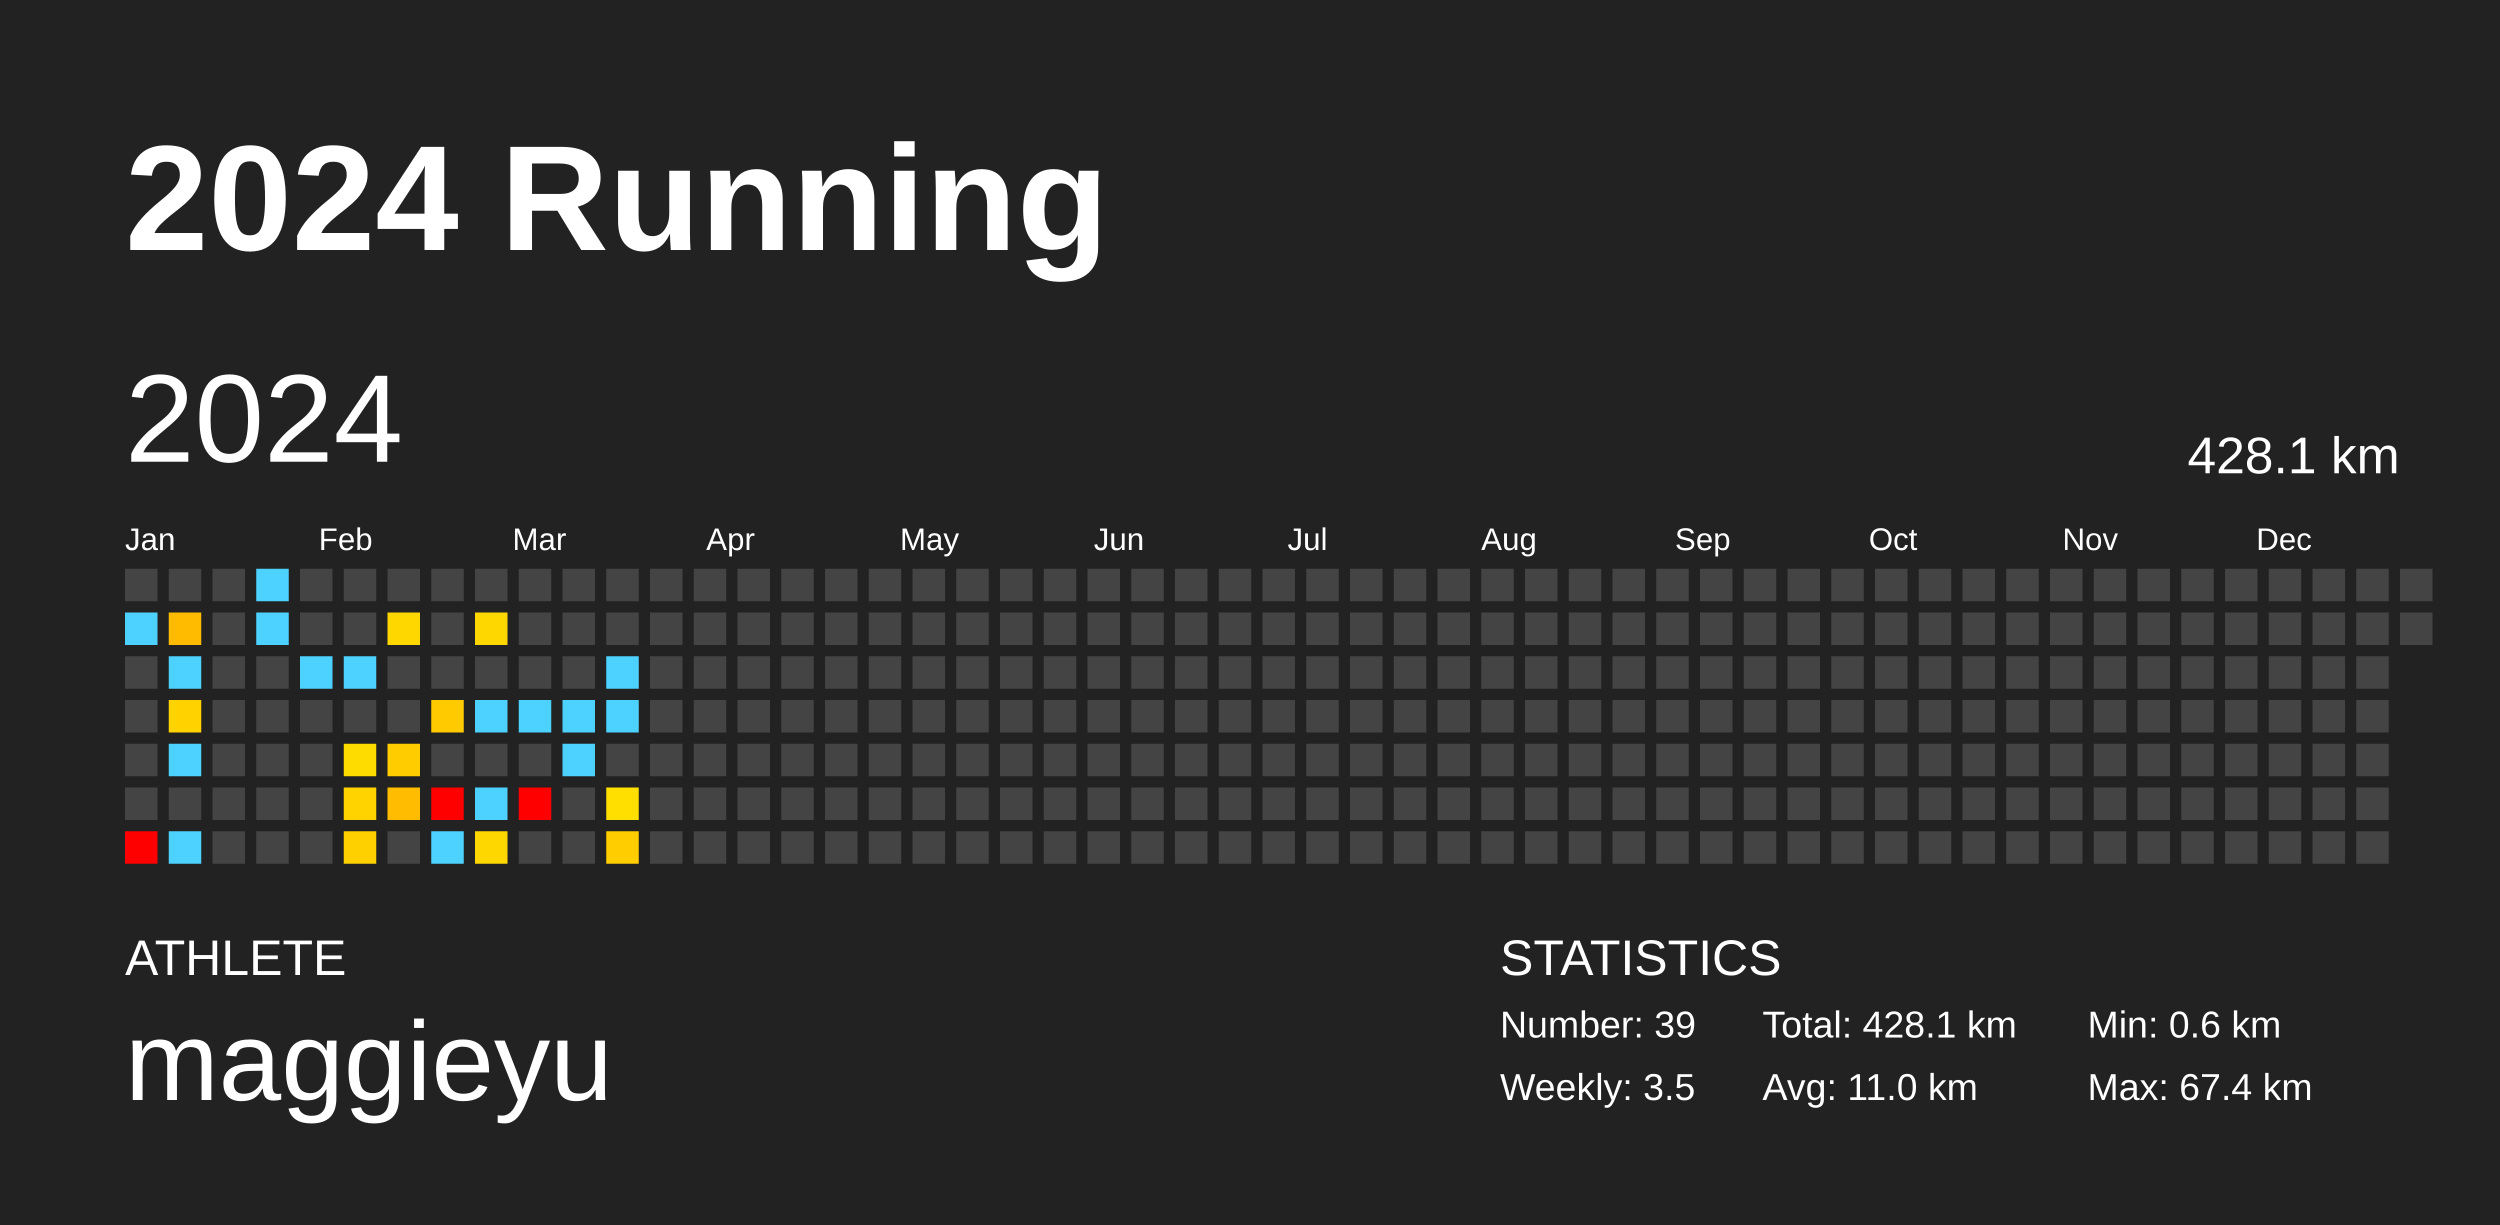
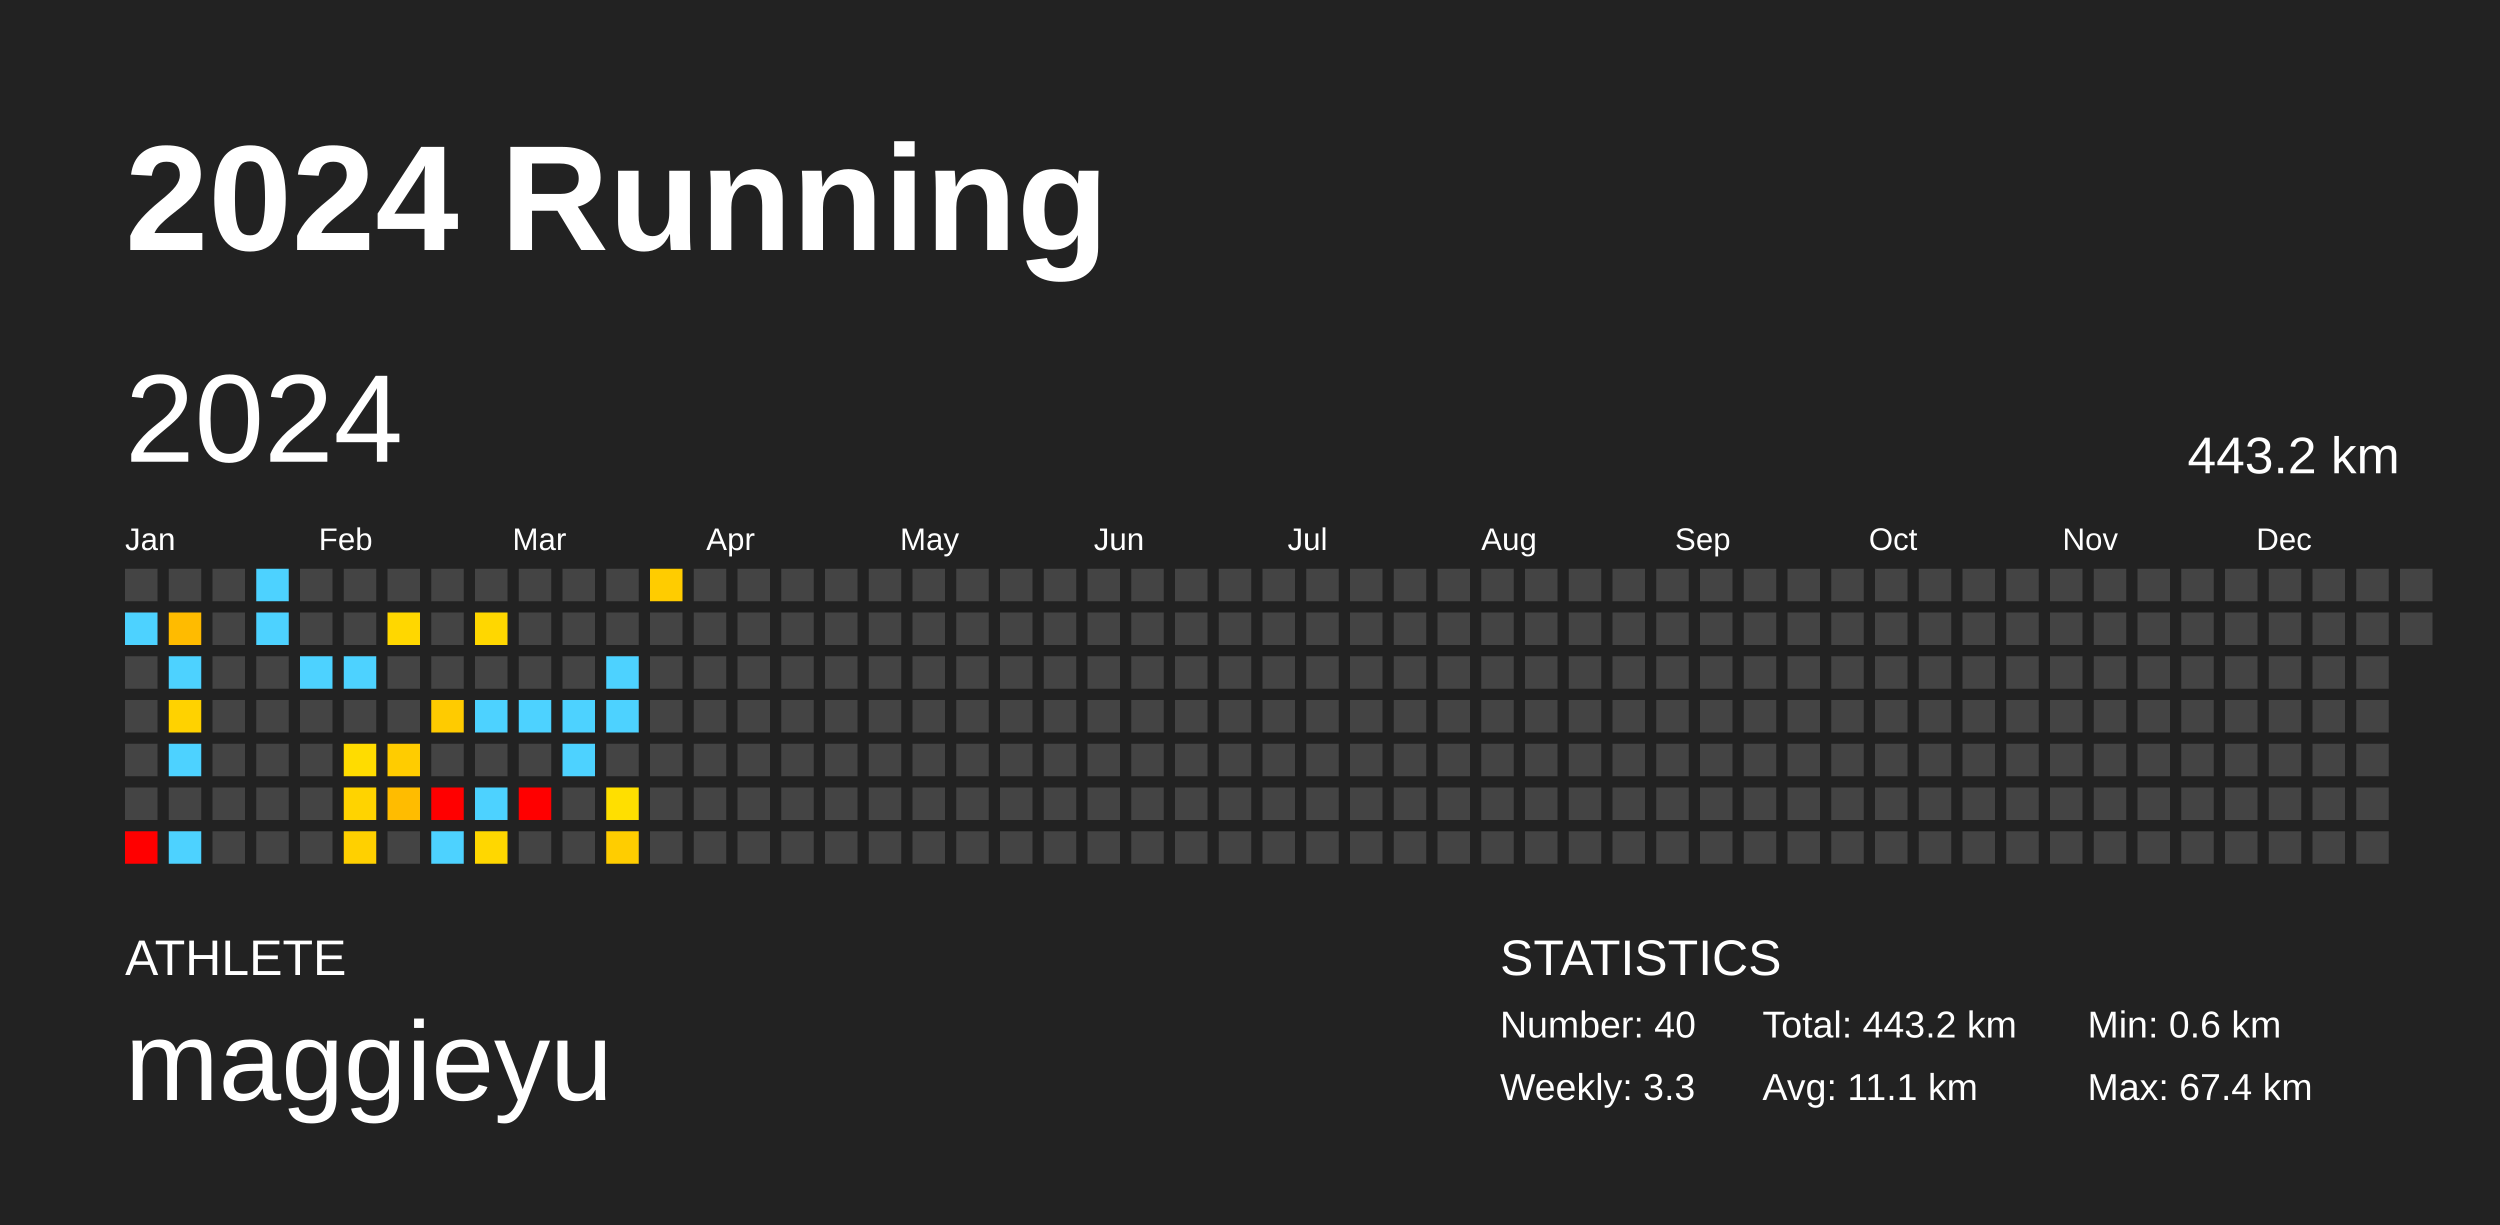
<svg xmlns="http://www.w3.org/2000/svg" baseProfile="full" height="98mm" version="1.1" viewBox="0,0,200,98" width="200mm">
  <defs />
  <rect fill="#222222" height="98" width="200" x="0" y="0" />
  <text fill="#FFFFFF" style="font-size:12px; font-family:Arial; font-weight:bold;" x="10" y="20">2024 Running</text>
  <text fill="#FFFFFF" style="font-size:4px; font-family:Arial" x="10" y="78">ATHLETE</text>
  <text fill="#FFFFFF" style="font-size:9px; font-family:Arial" x="10" y="88">maggieyu</text>
  <text fill="#FFFFFF" style="font-size:4px; font-family:Arial" x="120" y="78">STATISTICS</text>
-   <text fill="#FFFFFF" style="font-size:3px; font-family:Arial" x="120" y="83">Number: 39</text>
-   <text fill="#FFFFFF" style="font-size:3px; font-family:Arial" x="120" y="88">Weekly: 3.5</text>
-   <text fill="#FFFFFF" style="font-size:3px; font-family:Arial" x="141" y="83">Total: 428.1 km</text>
-   <text fill="#FFFFFF" style="font-size:3px; font-family:Arial" x="141" y="88">Avg: 11.0 km</text>
+   <text fill="#FFFFFF" style="font-size:3px; font-family:Arial" x="120" y="83">Number: 40</text>
+   <text fill="#FFFFFF" style="font-size:3px; font-family:Arial" x="120" y="88">Weekly: 3.3</text>
+   <text fill="#FFFFFF" style="font-size:3px; font-family:Arial" x="141" y="83">Total: 443.2 km</text>
+   <text fill="#FFFFFF" style="font-size:3px; font-family:Arial" x="141" y="88">Avg: 11.1 km</text>
  <text fill="#FFFFFF" style="font-size:3px; font-family:Arial" x="167" y="83">Min: 0.6 km</text>
  <text fill="#FFFFFF" style="font-size:3px; font-family:Arial" x="167" y="88">Max: 67.4 km</text>
  <text dominant-baseline="hanging" fill="#FFFFFF" style="font-size:10.0px; font-family:Arial;" x="10" y="30">2024</text>
-   <text dominant-baseline="hanging" fill="#FFFFFF" style="font-size:4.125px; font-family:Arial;" x="175" y="35">428.1 km</text>
+   <text dominant-baseline="hanging" fill="#FFFFFF" style="font-size:4.125px; font-family:Arial;" x="175" y="35">443.2 km</text>
  <text fill="#FFFFFF" style="font-size:2.5px; font-family:Arial" x="10.0" y="44">Jan</text>
  <text fill="#FFFFFF" style="font-size:2.5px; font-family:Arial" x="25.5" y="44">Feb</text>
  <text fill="#FFFFFF" style="font-size:2.5px; font-family:Arial" x="41.0" y="44">Mar</text>
  <text fill="#FFFFFF" style="font-size:2.5px; font-family:Arial" x="56.5" y="44">Apr</text>
  <text fill="#FFFFFF" style="font-size:2.5px; font-family:Arial" x="72.0" y="44">May</text>
  <text fill="#FFFFFF" style="font-size:2.5px; font-family:Arial" x="87.5" y="44">Jun</text>
  <text fill="#FFFFFF" style="font-size:2.5px; font-family:Arial" x="103.0" y="44">Jul</text>
  <text fill="#FFFFFF" style="font-size:2.5px; font-family:Arial" x="118.5" y="44">Aug</text>
  <text fill="#FFFFFF" style="font-size:2.5px; font-family:Arial" x="134.0" y="44">Sep</text>
  <text fill="#FFFFFF" style="font-size:2.5px; font-family:Arial" x="149.5" y="44">Oct</text>
  <text fill="#FFFFFF" style="font-size:2.5px; font-family:Arial" x="165.0" y="44">Nov</text>
  <text fill="#FFFFFF" style="font-size:2.5px; font-family:Arial" x="180.5" y="44">Dec</text>
  <rect fill="#444444" height="2.6" width="2.6" x="10.0" y="45.5" />
  <rect fill="#4dd2ff" height="2.6" width="2.6" x="10.0" y="49.0" />
  <rect fill="#444444" height="2.6" width="2.6" x="10.0" y="52.5" />
  <rect fill="#444444" height="2.6" width="2.6" x="10.0" y="56.0" />
  <rect fill="#444444" height="2.6" width="2.6" x="10.0" y="59.5" />
  <rect fill="#444444" height="2.6" width="2.6" x="10.0" y="63.0" />
  <rect fill="red" height="2.6" width="2.6" x="10.0" y="66.5" />
  <rect fill="#444444" height="2.6" width="2.6" x="13.5" y="45.5" />
  <rect fill="#ffbb00" height="2.6" width="2.6" x="13.5" y="49.0" />
  <rect fill="#4dd2ff" height="2.6" width="2.6" x="13.5" y="52.5" />
  <rect fill="#ffd200" height="2.6" width="2.6" x="13.5" y="56.0" />
  <rect fill="#4dd2ff" height="2.6" width="2.6" x="13.5" y="59.5" />
  <rect fill="#444444" height="2.6" width="2.6" x="13.5" y="63.0" />
  <rect fill="#4dd2ff" height="2.6" width="2.6" x="13.5" y="66.5" />
  <rect fill="#444444" height="2.6" width="2.6" x="17.0" y="45.5" />
  <rect fill="#444444" height="2.6" width="2.6" x="17.0" y="49.0" />
  <rect fill="#444444" height="2.6" width="2.6" x="17.0" y="52.5" />
  <rect fill="#444444" height="2.6" width="2.6" x="17.0" y="56.0" />
  <rect fill="#444444" height="2.6" width="2.6" x="17.0" y="59.5" />
  <rect fill="#444444" height="2.6" width="2.6" x="17.0" y="63.0" />
  <rect fill="#444444" height="2.6" width="2.6" x="17.0" y="66.5" />
  <rect fill="#4dd2ff" height="2.6" width="2.6" x="20.5" y="45.5" />
  <rect fill="#4dd2ff" height="2.6" width="2.6" x="20.5" y="49.0" />
  <rect fill="#444444" height="2.6" width="2.6" x="20.5" y="52.5" />
  <rect fill="#444444" height="2.6" width="2.6" x="20.5" y="56.0" />
  <rect fill="#444444" height="2.6" width="2.6" x="20.5" y="59.5" />
  <rect fill="#444444" height="2.6" width="2.6" x="20.5" y="63.0" />
  <rect fill="#444444" height="2.6" width="2.6" x="20.5" y="66.5" />
  <rect fill="#444444" height="2.6" width="2.6" x="24.0" y="45.5" />
  <rect fill="#444444" height="2.6" width="2.6" x="24.0" y="49.0" />
  <rect fill="#4dd2ff" height="2.6" width="2.6" x="24.0" y="52.5" />
  <rect fill="#444444" height="2.6" width="2.6" x="24.0" y="56.0" />
  <rect fill="#444444" height="2.6" width="2.6" x="24.0" y="59.5" />
  <rect fill="#444444" height="2.6" width="2.6" x="24.0" y="63.0" />
  <rect fill="#444444" height="2.6" width="2.6" x="24.0" y="66.5" />
  <rect fill="#444444" height="2.6" width="2.6" x="27.5" y="45.5" />
  <rect fill="#444444" height="2.6" width="2.6" x="27.5" y="49.0" />
  <rect fill="#4dd2ff" height="2.6" width="2.6" x="27.5" y="52.5" />
  <rect fill="#444444" height="2.6" width="2.6" x="27.5" y="56.0" />
  <rect fill="#ffdc00" height="2.6" width="2.6" x="27.5" y="59.5" />
  <rect fill="#ffd300" height="2.6" width="2.6" x="27.5" y="63.0" />
  <rect fill="#ffd000" height="2.6" width="2.6" x="27.5" y="66.5" />
  <rect fill="#444444" height="2.6" width="2.6" x="31.0" y="45.5" />
  <rect fill="#ffd700" height="2.6" width="2.6" x="31.0" y="49.0" />
  <rect fill="#444444" height="2.6" width="2.6" x="31.0" y="52.5" />
  <rect fill="#444444" height="2.6" width="2.6" x="31.0" y="56.0" />
  <rect fill="#ffcc00" height="2.6" width="2.6" x="31.0" y="59.5" />
  <rect fill="#ffbc00" height="2.6" width="2.6" x="31.0" y="63.0" />
  <rect fill="#444444" height="2.6" width="2.6" x="31.0" y="66.5" />
  <rect fill="#444444" height="2.6" width="2.6" x="34.5" y="45.5" />
  <rect fill="#444444" height="2.6" width="2.6" x="34.5" y="49.0" />
  <rect fill="#444444" height="2.6" width="2.6" x="34.5" y="52.5" />
  <rect fill="#ffcb00" height="2.6" width="2.6" x="34.5" y="56.0" />
  <rect fill="#444444" height="2.6" width="2.6" x="34.5" y="59.5" />
  <rect fill="red" height="2.6" width="2.6" x="34.5" y="63.0" />
  <rect fill="#4dd2ff" height="2.6" width="2.6" x="34.5" y="66.5" />
  <rect fill="#444444" height="2.6" width="2.6" x="38.0" y="45.5" />
  <rect fill="#ffd700" height="2.6" width="2.6" x="38.0" y="49.0" />
  <rect fill="#444444" height="2.6" width="2.6" x="38.0" y="52.5" />
  <rect fill="#4dd2ff" height="2.6" width="2.6" x="38.0" y="56.0" />
  <rect fill="#444444" height="2.6" width="2.6" x="38.0" y="59.5" />
  <rect fill="#4dd2ff" height="2.6" width="2.6" x="38.0" y="63.0" />
  <rect fill="#ffd700" height="2.6" width="2.6" x="38.0" y="66.5" />
  <rect fill="#444444" height="2.6" width="2.6" x="41.5" y="45.5" />
  <rect fill="#444444" height="2.6" width="2.6" x="41.5" y="49.0" />
  <rect fill="#444444" height="2.6" width="2.6" x="41.5" y="52.5" />
  <rect fill="#4dd2ff" height="2.6" width="2.6" x="41.5" y="56.0" />
  <rect fill="#444444" height="2.6" width="2.6" x="41.5" y="59.5" />
  <rect fill="red" height="2.6" width="2.6" x="41.5" y="63.0" />
  <rect fill="#444444" height="2.6" width="2.6" x="41.5" y="66.5" />
  <rect fill="#444444" height="2.6" width="2.6" x="45.0" y="45.5" />
  <rect fill="#444444" height="2.6" width="2.6" x="45.0" y="49.0" />
  <rect fill="#444444" height="2.6" width="2.6" x="45.0" y="52.5" />
  <rect fill="#4dd2ff" height="2.6" width="2.6" x="45.0" y="56.0" />
  <rect fill="#4dd2ff" height="2.6" width="2.6" x="45.0" y="59.5" />
  <rect fill="#444444" height="2.6" width="2.6" x="45.0" y="63.0" />
  <rect fill="#444444" height="2.6" width="2.6" x="45.0" y="66.5" />
  <rect fill="#444444" height="2.6" width="2.6" x="48.5" y="45.5" />
  <rect fill="#444444" height="2.6" width="2.6" x="48.5" y="49.0" />
  <rect fill="#4dd2ff" height="2.6" width="2.6" x="48.5" y="52.5" />
  <rect fill="#4dd2ff" height="2.6" width="2.6" x="48.5" y="56.0" />
  <rect fill="#444444" height="2.6" width="2.6" x="48.5" y="59.5" />
  <rect fill="#ffdf00" height="2.6" width="2.6" x="48.5" y="63.0" />
  <rect fill="#ffcd00" height="2.6" width="2.6" x="48.5" y="66.5" />
-   <rect fill="#444444" height="2.6" width="2.6" x="52.0" y="45.5" />
+   <rect fill="#ffcc00" height="2.6" width="2.6" x="52.0" y="45.5" />
  <rect fill="#444444" height="2.6" width="2.6" x="52.0" y="49.0" />
  <rect fill="#444444" height="2.6" width="2.6" x="52.0" y="52.5" />
  <rect fill="#444444" height="2.6" width="2.6" x="52.0" y="56.0" />
  <rect fill="#444444" height="2.6" width="2.6" x="52.0" y="59.5" />
  <rect fill="#444444" height="2.6" width="2.6" x="52.0" y="63.0" />
  <rect fill="#444444" height="2.6" width="2.6" x="52.0" y="66.5" />
  <rect fill="#444444" height="2.6" width="2.6" x="55.5" y="45.5" />
  <rect fill="#444444" height="2.6" width="2.6" x="55.5" y="49.0" />
  <rect fill="#444444" height="2.6" width="2.6" x="55.5" y="52.5" />
  <rect fill="#444444" height="2.6" width="2.6" x="55.5" y="56.0" />
  <rect fill="#444444" height="2.6" width="2.6" x="55.5" y="59.5" />
  <rect fill="#444444" height="2.6" width="2.6" x="55.5" y="63.0" />
  <rect fill="#444444" height="2.6" width="2.6" x="55.5" y="66.5" />
  <rect fill="#444444" height="2.6" width="2.6" x="59.0" y="45.5" />
  <rect fill="#444444" height="2.6" width="2.6" x="59.0" y="49.0" />
  <rect fill="#444444" height="2.6" width="2.6" x="59.0" y="52.5" />
  <rect fill="#444444" height="2.6" width="2.6" x="59.0" y="56.0" />
  <rect fill="#444444" height="2.6" width="2.6" x="59.0" y="59.5" />
  <rect fill="#444444" height="2.6" width="2.6" x="59.0" y="63.0" />
  <rect fill="#444444" height="2.6" width="2.6" x="59.0" y="66.5" />
  <rect fill="#444444" height="2.6" width="2.6" x="62.5" y="45.5" />
  <rect fill="#444444" height="2.6" width="2.6" x="62.5" y="49.0" />
  <rect fill="#444444" height="2.6" width="2.6" x="62.5" y="52.5" />
  <rect fill="#444444" height="2.6" width="2.6" x="62.5" y="56.0" />
  <rect fill="#444444" height="2.6" width="2.6" x="62.5" y="59.5" />
  <rect fill="#444444" height="2.6" width="2.6" x="62.5" y="63.0" />
  <rect fill="#444444" height="2.6" width="2.6" x="62.5" y="66.5" />
  <rect fill="#444444" height="2.6" width="2.6" x="66.0" y="45.5" />
  <rect fill="#444444" height="2.6" width="2.6" x="66.0" y="49.0" />
  <rect fill="#444444" height="2.6" width="2.6" x="66.0" y="52.5" />
  <rect fill="#444444" height="2.6" width="2.6" x="66.0" y="56.0" />
  <rect fill="#444444" height="2.6" width="2.6" x="66.0" y="59.5" />
  <rect fill="#444444" height="2.6" width="2.6" x="66.0" y="63.0" />
  <rect fill="#444444" height="2.6" width="2.6" x="66.0" y="66.5" />
  <rect fill="#444444" height="2.6" width="2.6" x="69.5" y="45.5" />
  <rect fill="#444444" height="2.6" width="2.6" x="69.5" y="49.0" />
  <rect fill="#444444" height="2.6" width="2.6" x="69.5" y="52.5" />
  <rect fill="#444444" height="2.6" width="2.6" x="69.5" y="56.0" />
  <rect fill="#444444" height="2.6" width="2.6" x="69.5" y="59.5" />
  <rect fill="#444444" height="2.6" width="2.6" x="69.5" y="63.0" />
  <rect fill="#444444" height="2.6" width="2.6" x="69.5" y="66.5" />
  <rect fill="#444444" height="2.6" width="2.6" x="73.0" y="45.5" />
  <rect fill="#444444" height="2.6" width="2.6" x="73.0" y="49.0" />
  <rect fill="#444444" height="2.6" width="2.6" x="73.0" y="52.5" />
  <rect fill="#444444" height="2.6" width="2.6" x="73.0" y="56.0" />
  <rect fill="#444444" height="2.6" width="2.6" x="73.0" y="59.5" />
  <rect fill="#444444" height="2.6" width="2.6" x="73.0" y="63.0" />
  <rect fill="#444444" height="2.6" width="2.6" x="73.0" y="66.5" />
  <rect fill="#444444" height="2.6" width="2.6" x="76.5" y="45.5" />
  <rect fill="#444444" height="2.6" width="2.6" x="76.5" y="49.0" />
  <rect fill="#444444" height="2.6" width="2.6" x="76.5" y="52.5" />
  <rect fill="#444444" height="2.6" width="2.6" x="76.5" y="56.0" />
  <rect fill="#444444" height="2.6" width="2.6" x="76.5" y="59.5" />
  <rect fill="#444444" height="2.6" width="2.6" x="76.5" y="63.0" />
  <rect fill="#444444" height="2.6" width="2.6" x="76.5" y="66.5" />
  <rect fill="#444444" height="2.6" width="2.6" x="80.0" y="45.5" />
  <rect fill="#444444" height="2.6" width="2.6" x="80.0" y="49.0" />
  <rect fill="#444444" height="2.6" width="2.6" x="80.0" y="52.5" />
  <rect fill="#444444" height="2.6" width="2.6" x="80.0" y="56.0" />
  <rect fill="#444444" height="2.6" width="2.6" x="80.0" y="59.5" />
  <rect fill="#444444" height="2.6" width="2.6" x="80.0" y="63.0" />
  <rect fill="#444444" height="2.6" width="2.6" x="80.0" y="66.5" />
  <rect fill="#444444" height="2.6" width="2.6" x="83.5" y="45.5" />
  <rect fill="#444444" height="2.6" width="2.6" x="83.5" y="49.0" />
  <rect fill="#444444" height="2.6" width="2.6" x="83.5" y="52.5" />
  <rect fill="#444444" height="2.6" width="2.6" x="83.5" y="56.0" />
  <rect fill="#444444" height="2.6" width="2.6" x="83.5" y="59.5" />
  <rect fill="#444444" height="2.6" width="2.6" x="83.5" y="63.0" />
  <rect fill="#444444" height="2.6" width="2.6" x="83.5" y="66.5" />
  <rect fill="#444444" height="2.6" width="2.6" x="87.0" y="45.5" />
  <rect fill="#444444" height="2.6" width="2.6" x="87.0" y="49.0" />
  <rect fill="#444444" height="2.6" width="2.6" x="87.0" y="52.5" />
  <rect fill="#444444" height="2.6" width="2.6" x="87.0" y="56.0" />
  <rect fill="#444444" height="2.6" width="2.6" x="87.0" y="59.5" />
  <rect fill="#444444" height="2.6" width="2.6" x="87.0" y="63.0" />
  <rect fill="#444444" height="2.6" width="2.6" x="87.0" y="66.5" />
  <rect fill="#444444" height="2.6" width="2.6" x="90.5" y="45.5" />
  <rect fill="#444444" height="2.6" width="2.6" x="90.5" y="49.0" />
  <rect fill="#444444" height="2.6" width="2.6" x="90.5" y="52.5" />
  <rect fill="#444444" height="2.6" width="2.6" x="90.5" y="56.0" />
  <rect fill="#444444" height="2.6" width="2.6" x="90.5" y="59.5" />
  <rect fill="#444444" height="2.6" width="2.6" x="90.5" y="63.0" />
  <rect fill="#444444" height="2.6" width="2.6" x="90.5" y="66.5" />
  <rect fill="#444444" height="2.6" width="2.6" x="94.0" y="45.5" />
  <rect fill="#444444" height="2.6" width="2.6" x="94.0" y="49.0" />
  <rect fill="#444444" height="2.6" width="2.6" x="94.0" y="52.5" />
  <rect fill="#444444" height="2.6" width="2.6" x="94.0" y="56.0" />
  <rect fill="#444444" height="2.6" width="2.6" x="94.0" y="59.5" />
  <rect fill="#444444" height="2.6" width="2.6" x="94.0" y="63.0" />
  <rect fill="#444444" height="2.6" width="2.6" x="94.0" y="66.5" />
  <rect fill="#444444" height="2.6" width="2.6" x="97.5" y="45.5" />
  <rect fill="#444444" height="2.6" width="2.6" x="97.5" y="49.0" />
  <rect fill="#444444" height="2.6" width="2.6" x="97.5" y="52.5" />
  <rect fill="#444444" height="2.6" width="2.6" x="97.5" y="56.0" />
  <rect fill="#444444" height="2.6" width="2.6" x="97.5" y="59.5" />
  <rect fill="#444444" height="2.6" width="2.6" x="97.5" y="63.0" />
  <rect fill="#444444" height="2.6" width="2.6" x="97.5" y="66.5" />
  <rect fill="#444444" height="2.6" width="2.6" x="101.0" y="45.5" />
  <rect fill="#444444" height="2.6" width="2.6" x="101.0" y="49.0" />
  <rect fill="#444444" height="2.6" width="2.6" x="101.0" y="52.5" />
  <rect fill="#444444" height="2.6" width="2.6" x="101.0" y="56.0" />
  <rect fill="#444444" height="2.6" width="2.6" x="101.0" y="59.5" />
  <rect fill="#444444" height="2.6" width="2.6" x="101.0" y="63.0" />
  <rect fill="#444444" height="2.6" width="2.6" x="101.0" y="66.5" />
  <rect fill="#444444" height="2.6" width="2.6" x="104.5" y="45.5" />
  <rect fill="#444444" height="2.6" width="2.6" x="104.5" y="49.0" />
  <rect fill="#444444" height="2.6" width="2.6" x="104.5" y="52.5" />
  <rect fill="#444444" height="2.6" width="2.6" x="104.5" y="56.0" />
  <rect fill="#444444" height="2.6" width="2.6" x="104.5" y="59.5" />
  <rect fill="#444444" height="2.6" width="2.6" x="104.5" y="63.0" />
  <rect fill="#444444" height="2.6" width="2.6" x="104.5" y="66.5" />
  <rect fill="#444444" height="2.6" width="2.6" x="108.0" y="45.5" />
  <rect fill="#444444" height="2.6" width="2.6" x="108.0" y="49.0" />
  <rect fill="#444444" height="2.6" width="2.6" x="108.0" y="52.5" />
  <rect fill="#444444" height="2.6" width="2.6" x="108.0" y="56.0" />
  <rect fill="#444444" height="2.6" width="2.6" x="108.0" y="59.5" />
  <rect fill="#444444" height="2.6" width="2.6" x="108.0" y="63.0" />
  <rect fill="#444444" height="2.6" width="2.6" x="108.0" y="66.5" />
  <rect fill="#444444" height="2.6" width="2.6" x="111.5" y="45.5" />
  <rect fill="#444444" height="2.6" width="2.6" x="111.5" y="49.0" />
  <rect fill="#444444" height="2.6" width="2.6" x="111.5" y="52.5" />
  <rect fill="#444444" height="2.6" width="2.6" x="111.5" y="56.0" />
  <rect fill="#444444" height="2.6" width="2.6" x="111.5" y="59.5" />
  <rect fill="#444444" height="2.6" width="2.6" x="111.5" y="63.0" />
  <rect fill="#444444" height="2.6" width="2.6" x="111.5" y="66.5" />
  <rect fill="#444444" height="2.6" width="2.6" x="115.0" y="45.5" />
  <rect fill="#444444" height="2.6" width="2.6" x="115.0" y="49.0" />
  <rect fill="#444444" height="2.6" width="2.6" x="115.0" y="52.5" />
  <rect fill="#444444" height="2.6" width="2.6" x="115.0" y="56.0" />
  <rect fill="#444444" height="2.6" width="2.6" x="115.0" y="59.5" />
  <rect fill="#444444" height="2.6" width="2.6" x="115.0" y="63.0" />
  <rect fill="#444444" height="2.6" width="2.6" x="115.0" y="66.5" />
  <rect fill="#444444" height="2.6" width="2.6" x="118.5" y="45.5" />
  <rect fill="#444444" height="2.6" width="2.6" x="118.5" y="49.0" />
  <rect fill="#444444" height="2.6" width="2.6" x="118.5" y="52.5" />
  <rect fill="#444444" height="2.6" width="2.6" x="118.5" y="56.0" />
  <rect fill="#444444" height="2.6" width="2.6" x="118.5" y="59.5" />
  <rect fill="#444444" height="2.6" width="2.6" x="118.5" y="63.0" />
  <rect fill="#444444" height="2.6" width="2.6" x="118.5" y="66.5" />
  <rect fill="#444444" height="2.6" width="2.6" x="122.0" y="45.5" />
  <rect fill="#444444" height="2.6" width="2.6" x="122.0" y="49.0" />
  <rect fill="#444444" height="2.6" width="2.6" x="122.0" y="52.5" />
  <rect fill="#444444" height="2.6" width="2.6" x="122.0" y="56.0" />
  <rect fill="#444444" height="2.6" width="2.6" x="122.0" y="59.5" />
  <rect fill="#444444" height="2.6" width="2.6" x="122.0" y="63.0" />
  <rect fill="#444444" height="2.6" width="2.6" x="122.0" y="66.5" />
  <rect fill="#444444" height="2.6" width="2.6" x="125.5" y="45.5" />
  <rect fill="#444444" height="2.6" width="2.6" x="125.5" y="49.0" />
  <rect fill="#444444" height="2.6" width="2.6" x="125.5" y="52.5" />
  <rect fill="#444444" height="2.6" width="2.6" x="125.5" y="56.0" />
  <rect fill="#444444" height="2.6" width="2.6" x="125.5" y="59.5" />
  <rect fill="#444444" height="2.6" width="2.6" x="125.5" y="63.0" />
  <rect fill="#444444" height="2.6" width="2.6" x="125.5" y="66.5" />
  <rect fill="#444444" height="2.6" width="2.6" x="129.0" y="45.5" />
  <rect fill="#444444" height="2.6" width="2.6" x="129.0" y="49.0" />
  <rect fill="#444444" height="2.6" width="2.6" x="129.0" y="52.5" />
  <rect fill="#444444" height="2.6" width="2.6" x="129.0" y="56.0" />
  <rect fill="#444444" height="2.6" width="2.6" x="129.0" y="59.5" />
  <rect fill="#444444" height="2.6" width="2.6" x="129.0" y="63.0" />
  <rect fill="#444444" height="2.6" width="2.6" x="129.0" y="66.5" />
  <rect fill="#444444" height="2.6" width="2.6" x="132.5" y="45.5" />
  <rect fill="#444444" height="2.6" width="2.6" x="132.5" y="49.0" />
  <rect fill="#444444" height="2.6" width="2.6" x="132.5" y="52.5" />
  <rect fill="#444444" height="2.6" width="2.6" x="132.5" y="56.0" />
  <rect fill="#444444" height="2.6" width="2.6" x="132.5" y="59.5" />
  <rect fill="#444444" height="2.6" width="2.6" x="132.5" y="63.0" />
  <rect fill="#444444" height="2.6" width="2.6" x="132.5" y="66.5" />
  <rect fill="#444444" height="2.6" width="2.6" x="136.0" y="45.5" />
  <rect fill="#444444" height="2.6" width="2.6" x="136.0" y="49.0" />
  <rect fill="#444444" height="2.6" width="2.6" x="136.0" y="52.5" />
  <rect fill="#444444" height="2.6" width="2.6" x="136.0" y="56.0" />
  <rect fill="#444444" height="2.6" width="2.6" x="136.0" y="59.5" />
  <rect fill="#444444" height="2.6" width="2.6" x="136.0" y="63.0" />
  <rect fill="#444444" height="2.6" width="2.6" x="136.0" y="66.5" />
  <rect fill="#444444" height="2.6" width="2.6" x="139.5" y="45.5" />
  <rect fill="#444444" height="2.6" width="2.6" x="139.5" y="49.0" />
  <rect fill="#444444" height="2.6" width="2.6" x="139.5" y="52.5" />
  <rect fill="#444444" height="2.6" width="2.6" x="139.5" y="56.0" />
  <rect fill="#444444" height="2.6" width="2.6" x="139.5" y="59.5" />
  <rect fill="#444444" height="2.6" width="2.6" x="139.5" y="63.0" />
  <rect fill="#444444" height="2.6" width="2.6" x="139.5" y="66.5" />
  <rect fill="#444444" height="2.6" width="2.6" x="143.0" y="45.5" />
  <rect fill="#444444" height="2.6" width="2.6" x="143.0" y="49.0" />
  <rect fill="#444444" height="2.6" width="2.6" x="143.0" y="52.5" />
  <rect fill="#444444" height="2.6" width="2.6" x="143.0" y="56.0" />
  <rect fill="#444444" height="2.6" width="2.6" x="143.0" y="59.5" />
  <rect fill="#444444" height="2.6" width="2.6" x="143.0" y="63.0" />
  <rect fill="#444444" height="2.6" width="2.6" x="143.0" y="66.5" />
  <rect fill="#444444" height="2.6" width="2.6" x="146.5" y="45.5" />
  <rect fill="#444444" height="2.6" width="2.6" x="146.5" y="49.0" />
  <rect fill="#444444" height="2.6" width="2.6" x="146.5" y="52.5" />
  <rect fill="#444444" height="2.6" width="2.6" x="146.5" y="56.0" />
  <rect fill="#444444" height="2.6" width="2.6" x="146.5" y="59.5" />
  <rect fill="#444444" height="2.6" width="2.6" x="146.5" y="63.0" />
  <rect fill="#444444" height="2.6" width="2.6" x="146.5" y="66.5" />
  <rect fill="#444444" height="2.6" width="2.6" x="150.0" y="45.5" />
  <rect fill="#444444" height="2.6" width="2.6" x="150.0" y="49.0" />
  <rect fill="#444444" height="2.6" width="2.6" x="150.0" y="52.5" />
  <rect fill="#444444" height="2.6" width="2.6" x="150.0" y="56.0" />
  <rect fill="#444444" height="2.6" width="2.6" x="150.0" y="59.5" />
  <rect fill="#444444" height="2.6" width="2.6" x="150.0" y="63.0" />
  <rect fill="#444444" height="2.6" width="2.6" x="150.0" y="66.5" />
  <rect fill="#444444" height="2.6" width="2.6" x="153.5" y="45.5" />
  <rect fill="#444444" height="2.6" width="2.6" x="153.5" y="49.0" />
  <rect fill="#444444" height="2.6" width="2.6" x="153.5" y="52.5" />
  <rect fill="#444444" height="2.6" width="2.6" x="153.5" y="56.0" />
  <rect fill="#444444" height="2.6" width="2.6" x="153.5" y="59.5" />
  <rect fill="#444444" height="2.6" width="2.6" x="153.5" y="63.0" />
  <rect fill="#444444" height="2.6" width="2.6" x="153.5" y="66.5" />
  <rect fill="#444444" height="2.6" width="2.6" x="157.0" y="45.5" />
  <rect fill="#444444" height="2.6" width="2.6" x="157.0" y="49.0" />
  <rect fill="#444444" height="2.6" width="2.6" x="157.0" y="52.5" />
  <rect fill="#444444" height="2.6" width="2.6" x="157.0" y="56.0" />
  <rect fill="#444444" height="2.6" width="2.6" x="157.0" y="59.5" />
  <rect fill="#444444" height="2.6" width="2.6" x="157.0" y="63.0" />
  <rect fill="#444444" height="2.6" width="2.6" x="157.0" y="66.5" />
  <rect fill="#444444" height="2.6" width="2.6" x="160.5" y="45.5" />
  <rect fill="#444444" height="2.6" width="2.6" x="160.5" y="49.0" />
  <rect fill="#444444" height="2.6" width="2.6" x="160.5" y="52.5" />
  <rect fill="#444444" height="2.6" width="2.6" x="160.5" y="56.0" />
  <rect fill="#444444" height="2.6" width="2.6" x="160.5" y="59.5" />
  <rect fill="#444444" height="2.6" width="2.6" x="160.5" y="63.0" />
  <rect fill="#444444" height="2.6" width="2.6" x="160.5" y="66.5" />
  <rect fill="#444444" height="2.6" width="2.6" x="164.0" y="45.5" />
  <rect fill="#444444" height="2.6" width="2.6" x="164.0" y="49.0" />
  <rect fill="#444444" height="2.6" width="2.6" x="164.0" y="52.5" />
  <rect fill="#444444" height="2.6" width="2.6" x="164.0" y="56.0" />
  <rect fill="#444444" height="2.6" width="2.6" x="164.0" y="59.5" />
  <rect fill="#444444" height="2.6" width="2.6" x="164.0" y="63.0" />
  <rect fill="#444444" height="2.6" width="2.6" x="164.0" y="66.5" />
  <rect fill="#444444" height="2.6" width="2.6" x="167.5" y="45.5" />
  <rect fill="#444444" height="2.6" width="2.6" x="167.5" y="49.0" />
  <rect fill="#444444" height="2.6" width="2.6" x="167.5" y="52.5" />
  <rect fill="#444444" height="2.6" width="2.6" x="167.5" y="56.0" />
  <rect fill="#444444" height="2.6" width="2.6" x="167.5" y="59.5" />
  <rect fill="#444444" height="2.6" width="2.6" x="167.5" y="63.0" />
  <rect fill="#444444" height="2.6" width="2.6" x="167.5" y="66.5" />
  <rect fill="#444444" height="2.6" width="2.6" x="171.0" y="45.5" />
  <rect fill="#444444" height="2.6" width="2.6" x="171.0" y="49.0" />
  <rect fill="#444444" height="2.6" width="2.6" x="171.0" y="52.5" />
  <rect fill="#444444" height="2.6" width="2.6" x="171.0" y="56.0" />
  <rect fill="#444444" height="2.6" width="2.6" x="171.0" y="59.5" />
  <rect fill="#444444" height="2.6" width="2.6" x="171.0" y="63.0" />
  <rect fill="#444444" height="2.6" width="2.6" x="171.0" y="66.5" />
  <rect fill="#444444" height="2.6" width="2.6" x="174.5" y="45.5" />
  <rect fill="#444444" height="2.6" width="2.6" x="174.5" y="49.0" />
  <rect fill="#444444" height="2.6" width="2.6" x="174.5" y="52.5" />
  <rect fill="#444444" height="2.6" width="2.6" x="174.5" y="56.0" />
  <rect fill="#444444" height="2.6" width="2.6" x="174.5" y="59.5" />
  <rect fill="#444444" height="2.6" width="2.6" x="174.5" y="63.0" />
  <rect fill="#444444" height="2.6" width="2.6" x="174.5" y="66.5" />
  <rect fill="#444444" height="2.6" width="2.6" x="178.0" y="45.5" />
  <rect fill="#444444" height="2.6" width="2.6" x="178.0" y="49.0" />
  <rect fill="#444444" height="2.6" width="2.6" x="178.0" y="52.5" />
  <rect fill="#444444" height="2.6" width="2.6" x="178.0" y="56.0" />
  <rect fill="#444444" height="2.6" width="2.6" x="178.0" y="59.5" />
  <rect fill="#444444" height="2.6" width="2.6" x="178.0" y="63.0" />
  <rect fill="#444444" height="2.6" width="2.6" x="178.0" y="66.5" />
  <rect fill="#444444" height="2.6" width="2.6" x="181.5" y="45.5" />
  <rect fill="#444444" height="2.6" width="2.6" x="181.5" y="49.0" />
  <rect fill="#444444" height="2.6" width="2.6" x="181.5" y="52.5" />
  <rect fill="#444444" height="2.6" width="2.6" x="181.5" y="56.0" />
  <rect fill="#444444" height="2.6" width="2.6" x="181.5" y="59.5" />
  <rect fill="#444444" height="2.6" width="2.6" x="181.5" y="63.0" />
  <rect fill="#444444" height="2.6" width="2.6" x="181.5" y="66.5" />
  <rect fill="#444444" height="2.6" width="2.6" x="185.0" y="45.5" />
  <rect fill="#444444" height="2.6" width="2.6" x="185.0" y="49.0" />
  <rect fill="#444444" height="2.6" width="2.6" x="185.0" y="52.5" />
  <rect fill="#444444" height="2.6" width="2.6" x="185.0" y="56.0" />
  <rect fill="#444444" height="2.6" width="2.6" x="185.0" y="59.5" />
  <rect fill="#444444" height="2.6" width="2.6" x="185.0" y="63.0" />
  <rect fill="#444444" height="2.6" width="2.6" x="185.0" y="66.5" />
  <rect fill="#444444" height="2.6" width="2.6" x="188.5" y="45.5" />
  <rect fill="#444444" height="2.6" width="2.6" x="188.5" y="49.0" />
  <rect fill="#444444" height="2.6" width="2.6" x="188.5" y="52.5" />
  <rect fill="#444444" height="2.6" width="2.6" x="188.5" y="56.0" />
  <rect fill="#444444" height="2.6" width="2.6" x="188.5" y="59.5" />
  <rect fill="#444444" height="2.6" width="2.6" x="188.5" y="63.0" />
  <rect fill="#444444" height="2.6" width="2.6" x="188.5" y="66.5" />
  <rect fill="#444444" height="2.6" width="2.6" x="192.0" y="45.5" />
  <rect fill="#444444" height="2.6" width="2.6" x="192.0" y="49.0" />
</svg>
